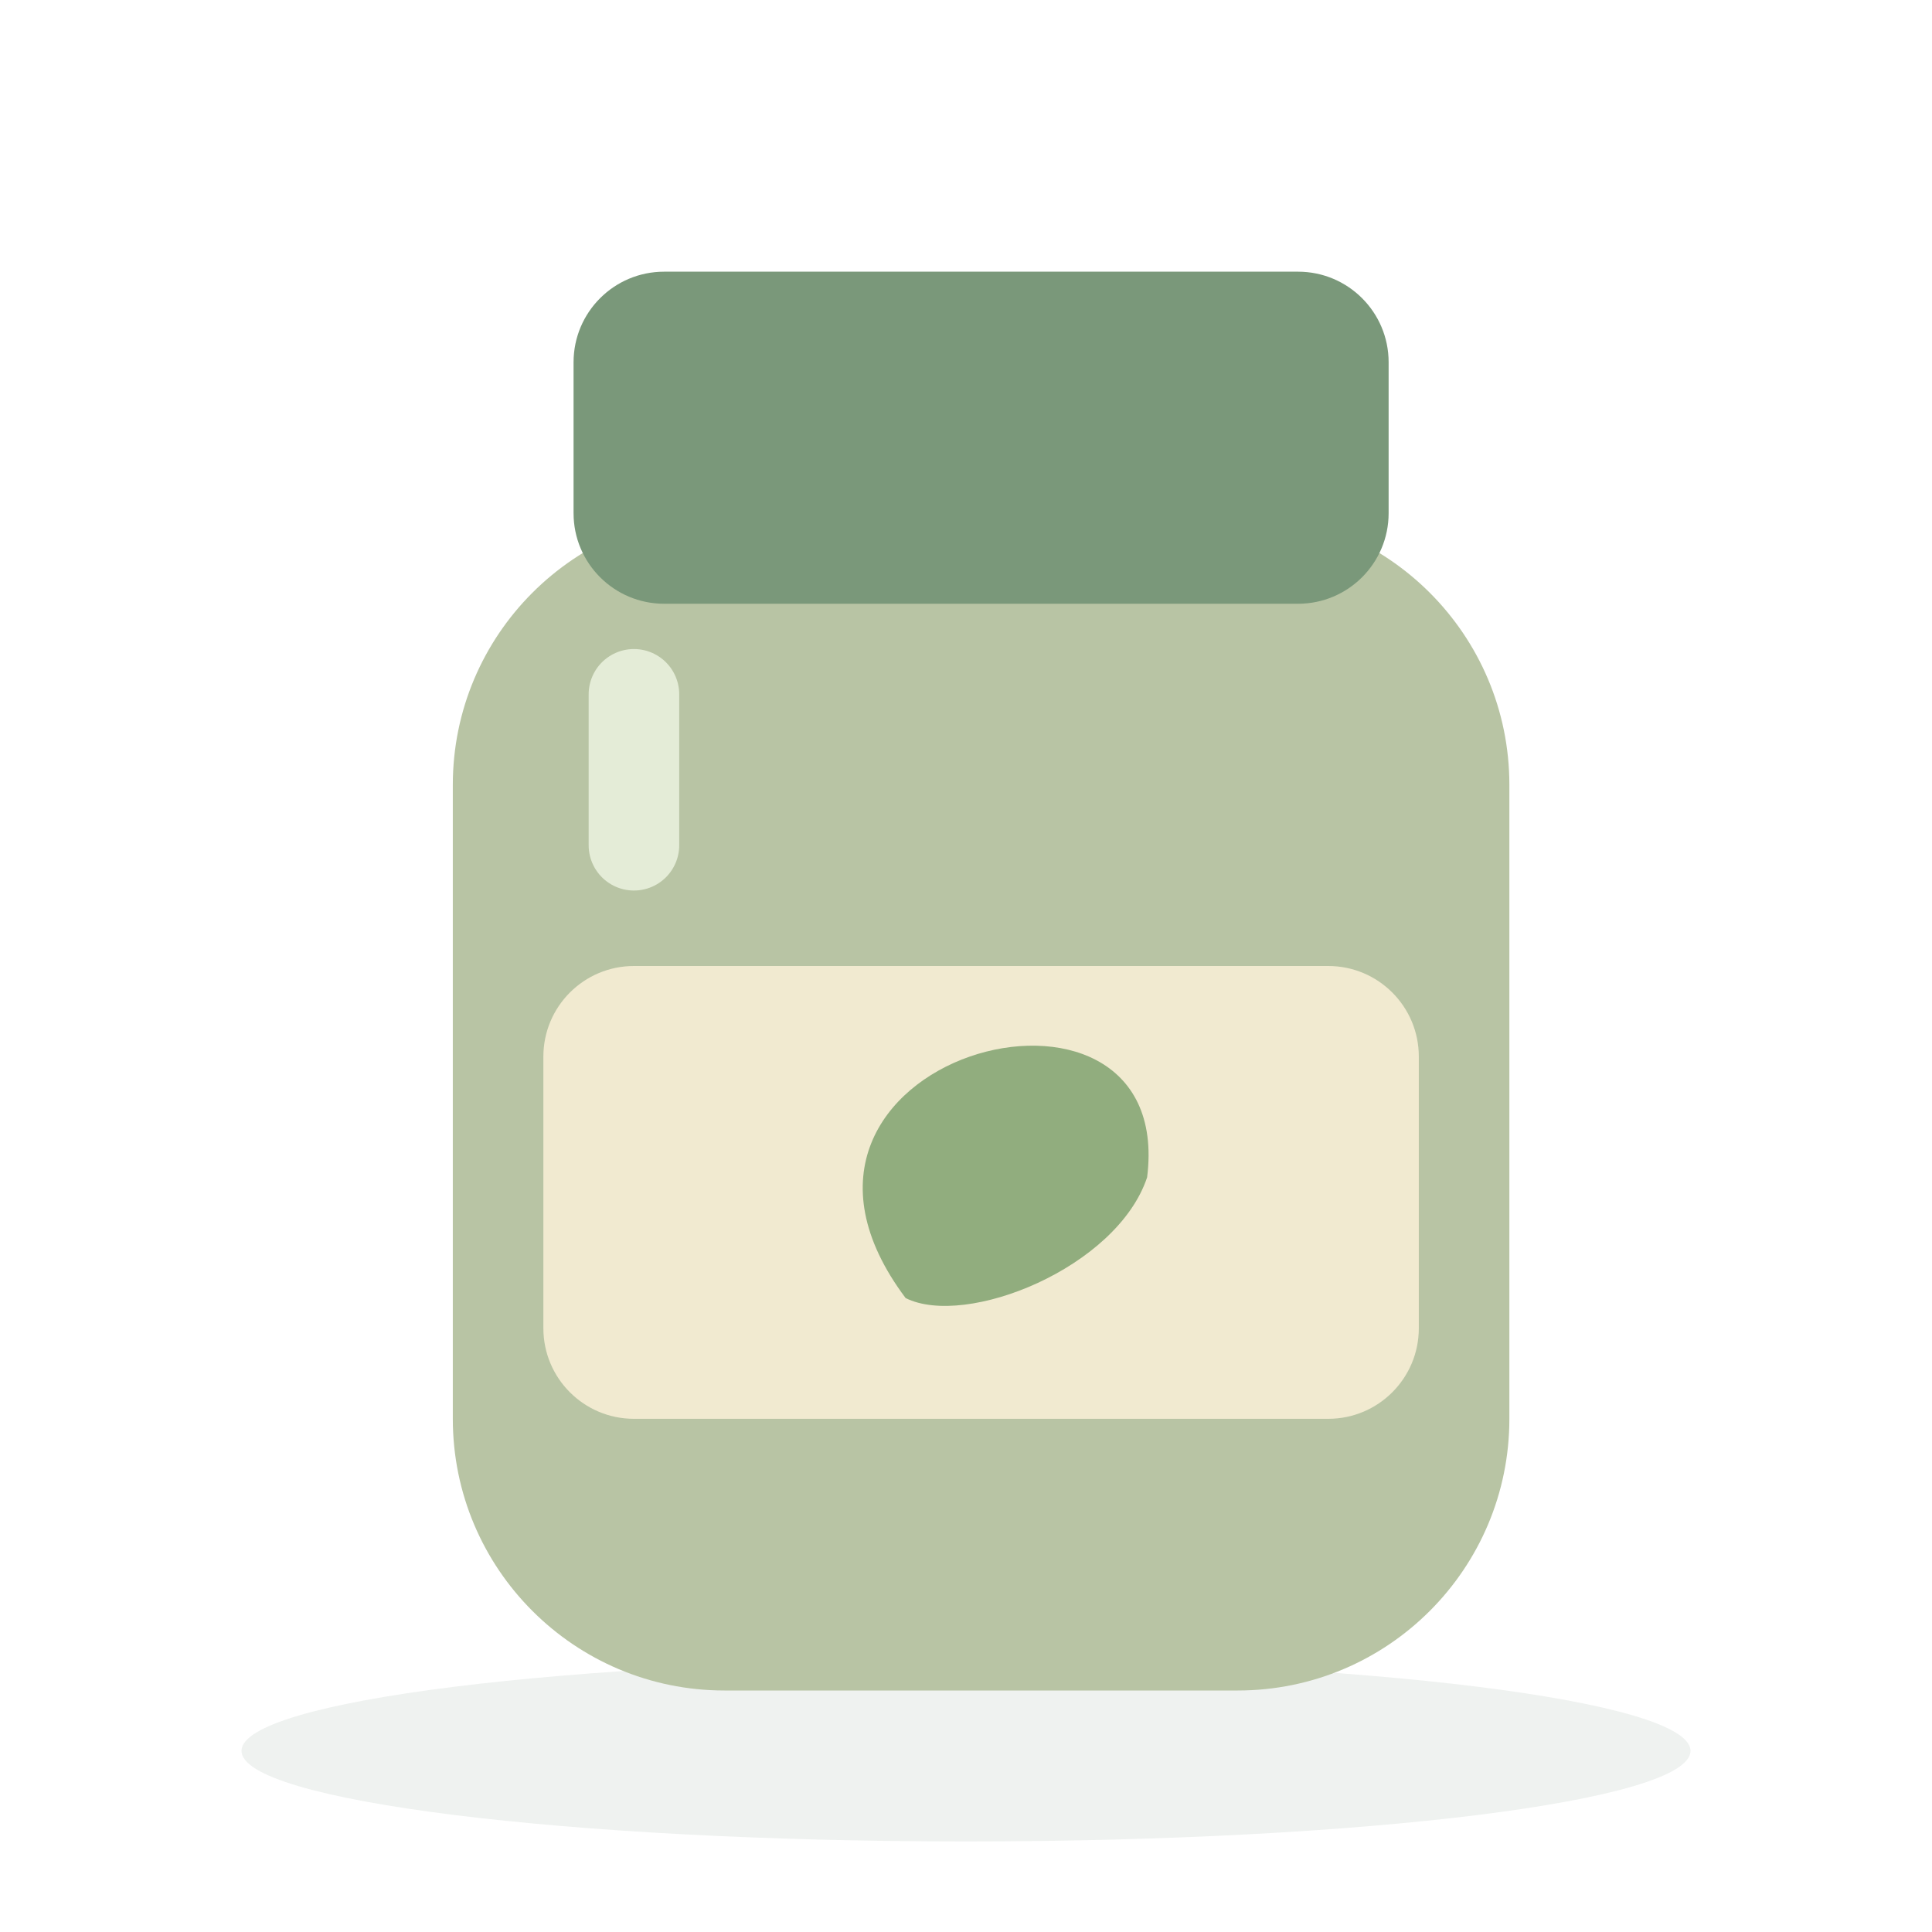
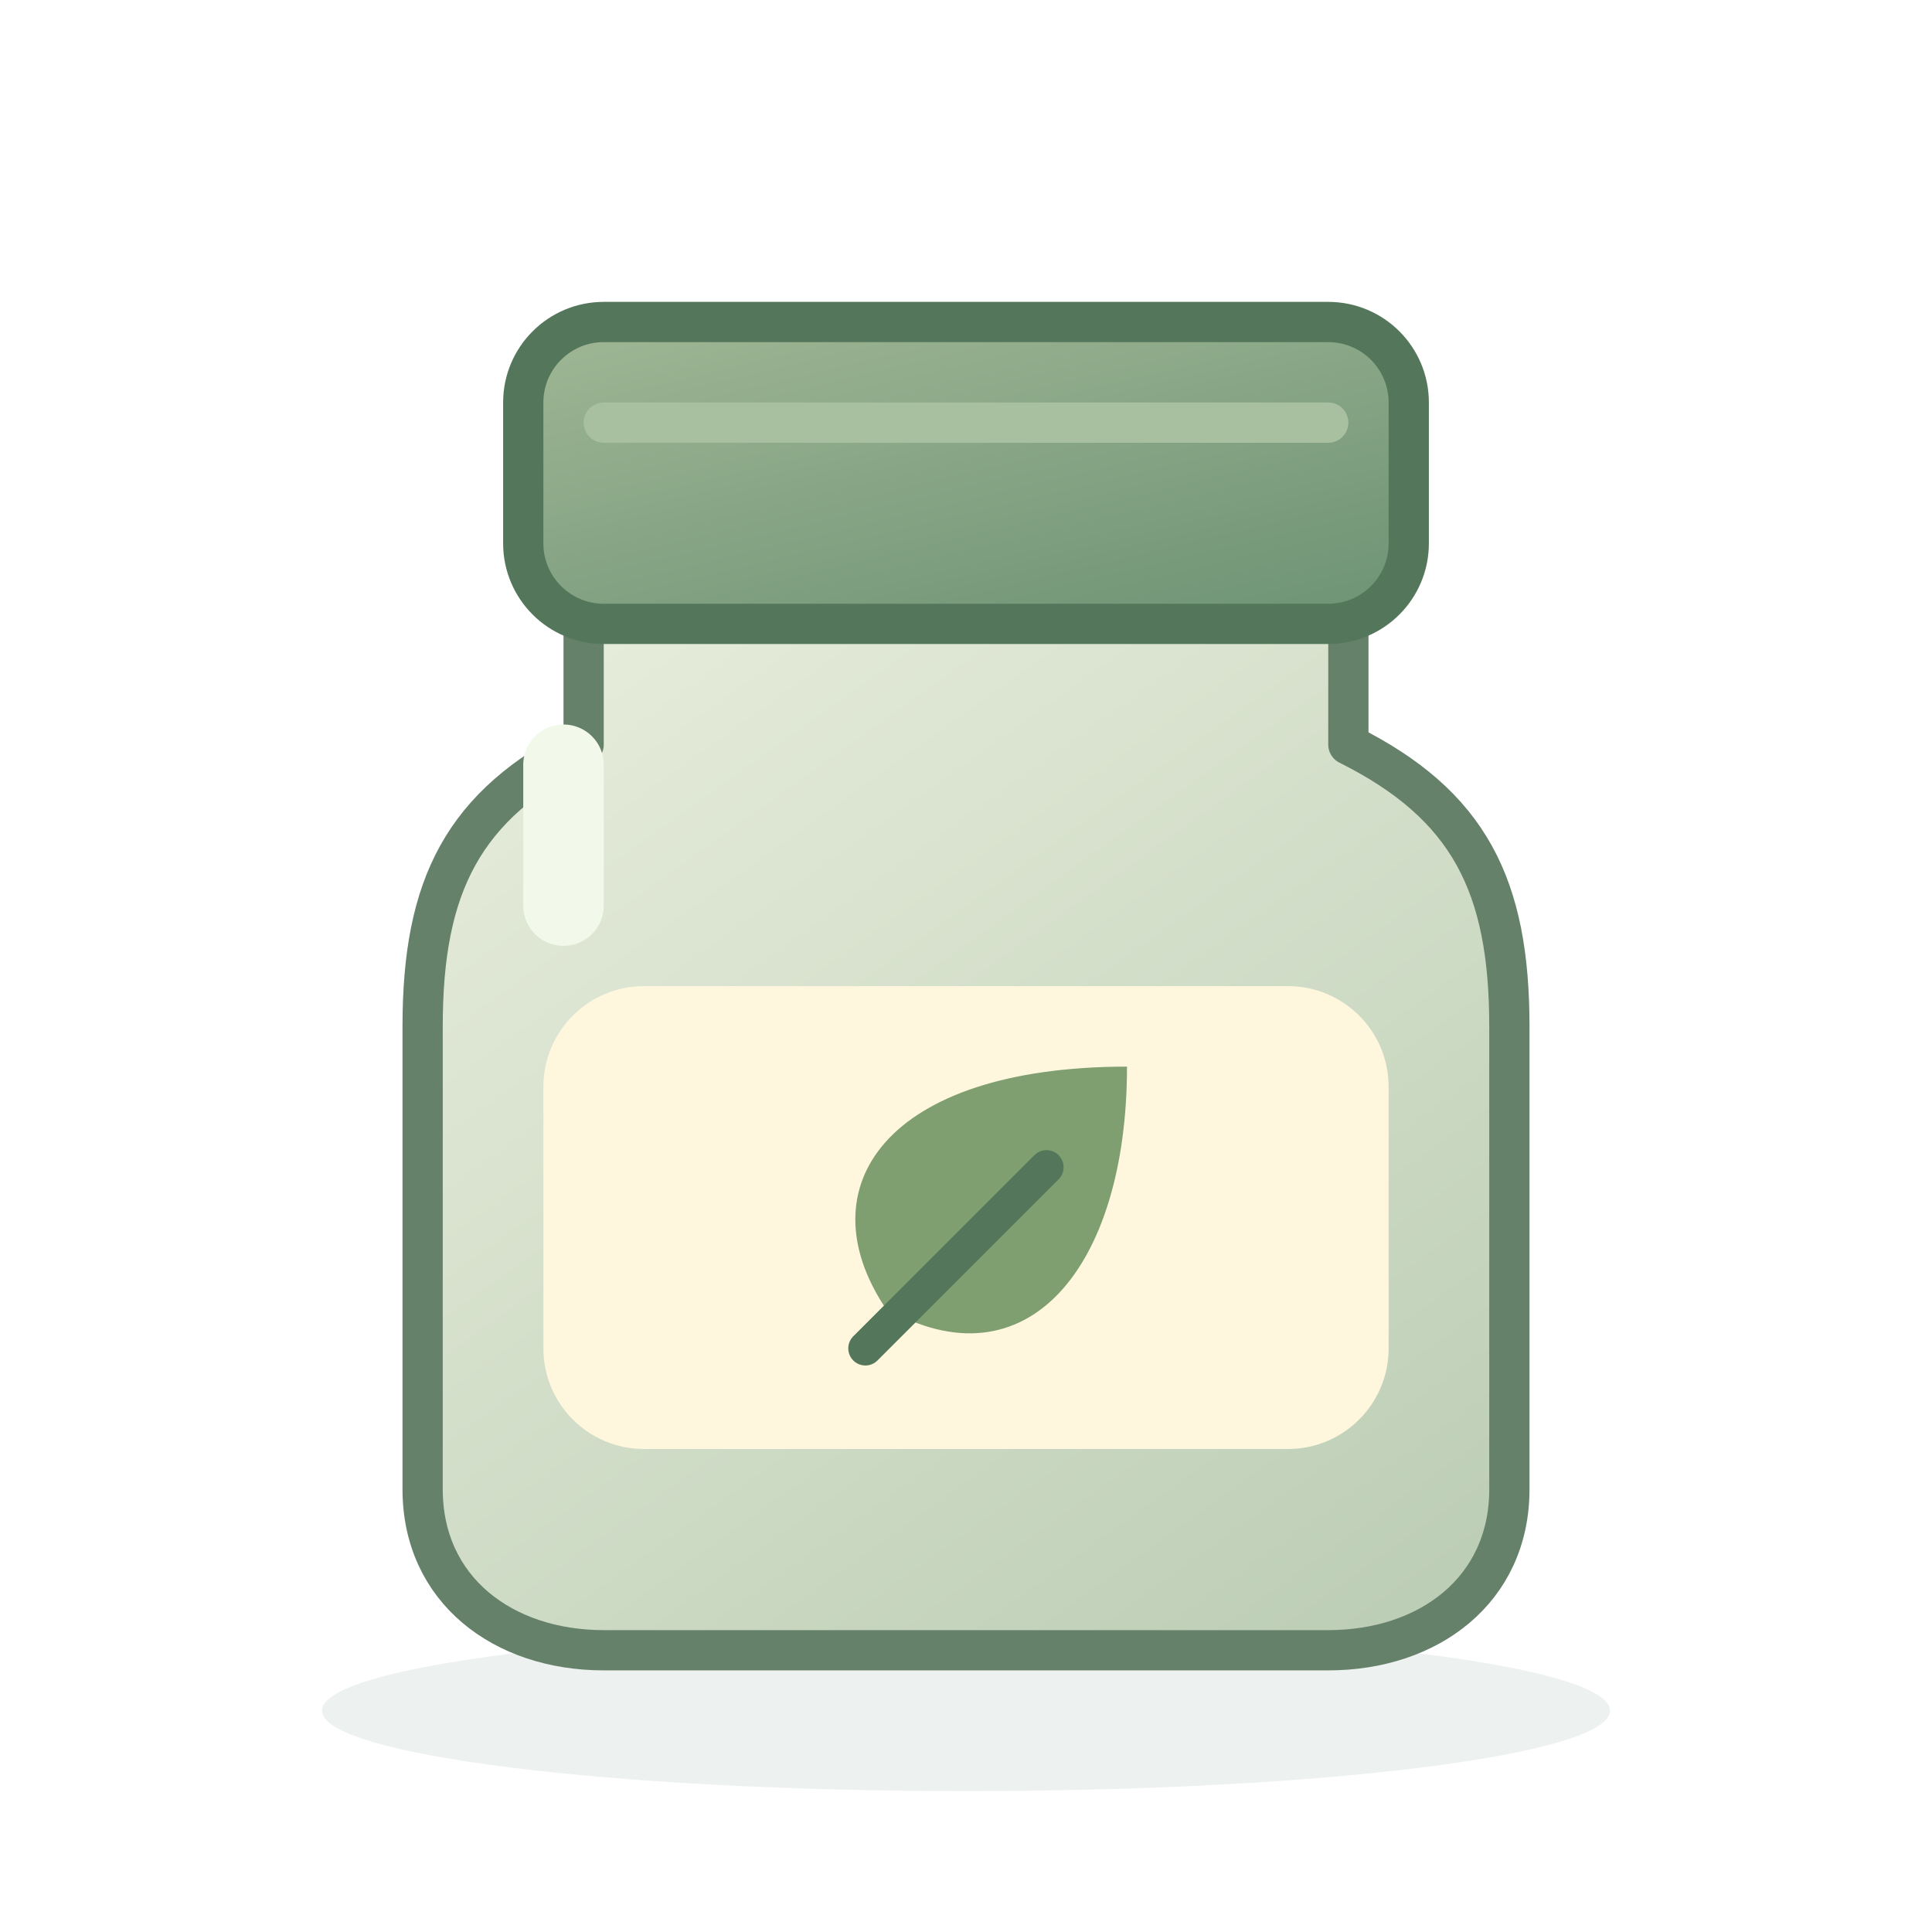
- <svg xmlns="http://www.w3.org/2000/svg" viewBox="0 0 64 64">
-   <ellipse cx="32" cy="58" rx="24" ry="3" fill="#2e563a" opacity=".08" />
-   <rect x="15" y="17" width="35" height="39" rx="9" fill="#b8c4a4" />
-   <rect x="19" y="9" width="27" height="11" rx="3" fill="#7a987a" />
-   <rect x="18" y="32" width="29" height="15" rx="3" fill="#f1ead0" />
-   <path d="M30 43c-6-8 9-12 8-4-1 3-6 5-8 4Z" fill="#91ad7e" />
-   <path d="M21 23v5" stroke="#e4ecd7" stroke-width="3" stroke-linecap="round" />
+ <svg xmlns="http://www.w3.org/2000/svg" viewBox="0 0 96 96" fill="none" stroke-width="2" stroke-linecap="round" stroke-linejoin="round">
+   <defs>
+     <linearGradient id="jar-tone-0" x1=".15" y1="0" x2=".85" y2="1">
+       <stop stop-color="#E8EEDC" />
+       <stop offset="1" stop-color="#BDCEB6" />
+     </linearGradient>
+     <linearGradient id="jar-tone-1" x1=".15" y1="0" x2=".85" y2="1">
+       <stop stop-color="#9DB593" />
+       <stop offset="1" stop-color="#6F9476" />
+     </linearGradient>
+   </defs>
+   <ellipse cx="48" cy="85" rx="32" ry="4" fill="#759482" opacity=".13" />
+   <path d="M29 27v10c-6 3-8 7-8 14v23c0 5 4 8 9 8h36c5 0 9-3 9-8V51c0-7-2-11-8-14V27Z" fill="url(#jar-tone-0)" stroke="#66816A" />
+   <rect x="26" y="16" width="44" height="15" rx="4" fill="url(#jar-tone-1)" stroke="#54775B" />
+   <path d="M30 21h36" stroke="#A8C0A0" />
+   <rect x="27" y="49" width="42" height="23" rx="5" fill="#FFF6DE" />
+   <path d="M44 65c-4-6 0-12 12-12 0 10-5 16-12 12Z" fill="#7F9F70" />
+   <path d="m43 67 9-9" stroke="#54775B" stroke-width="1.7" />
+   <path d="M28 38v7" stroke="#F2F8EA" stroke-width="4" />
</svg>
